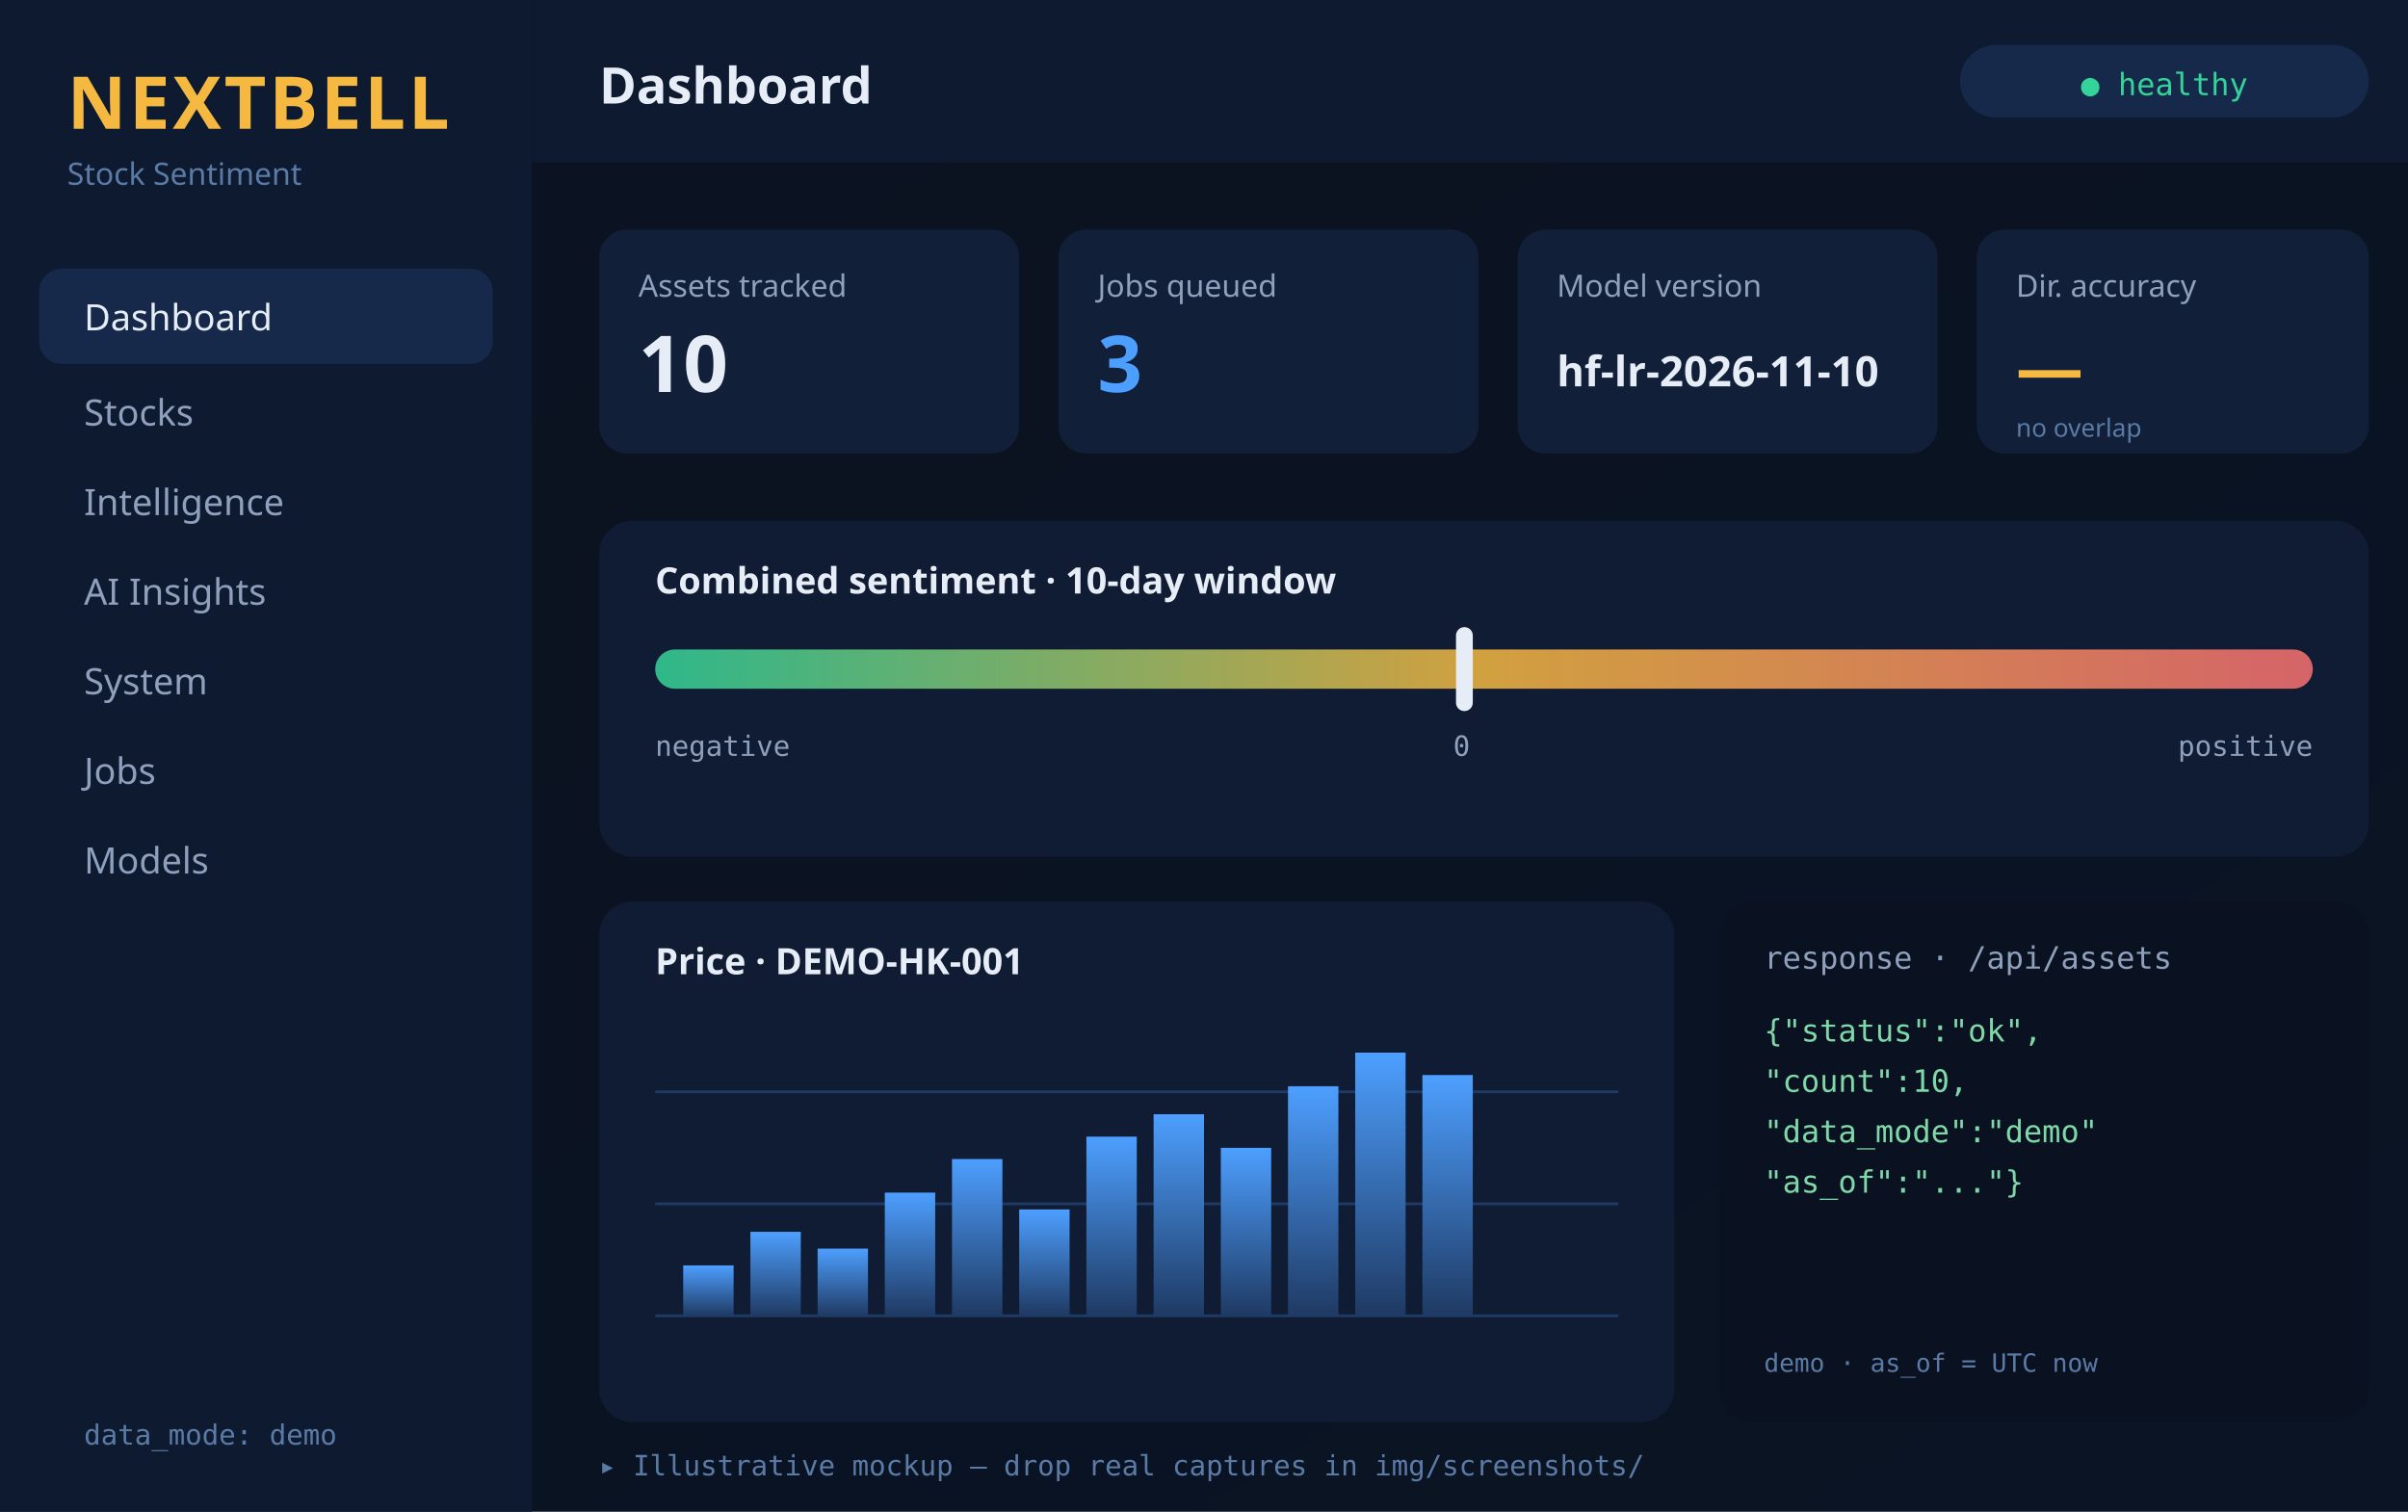
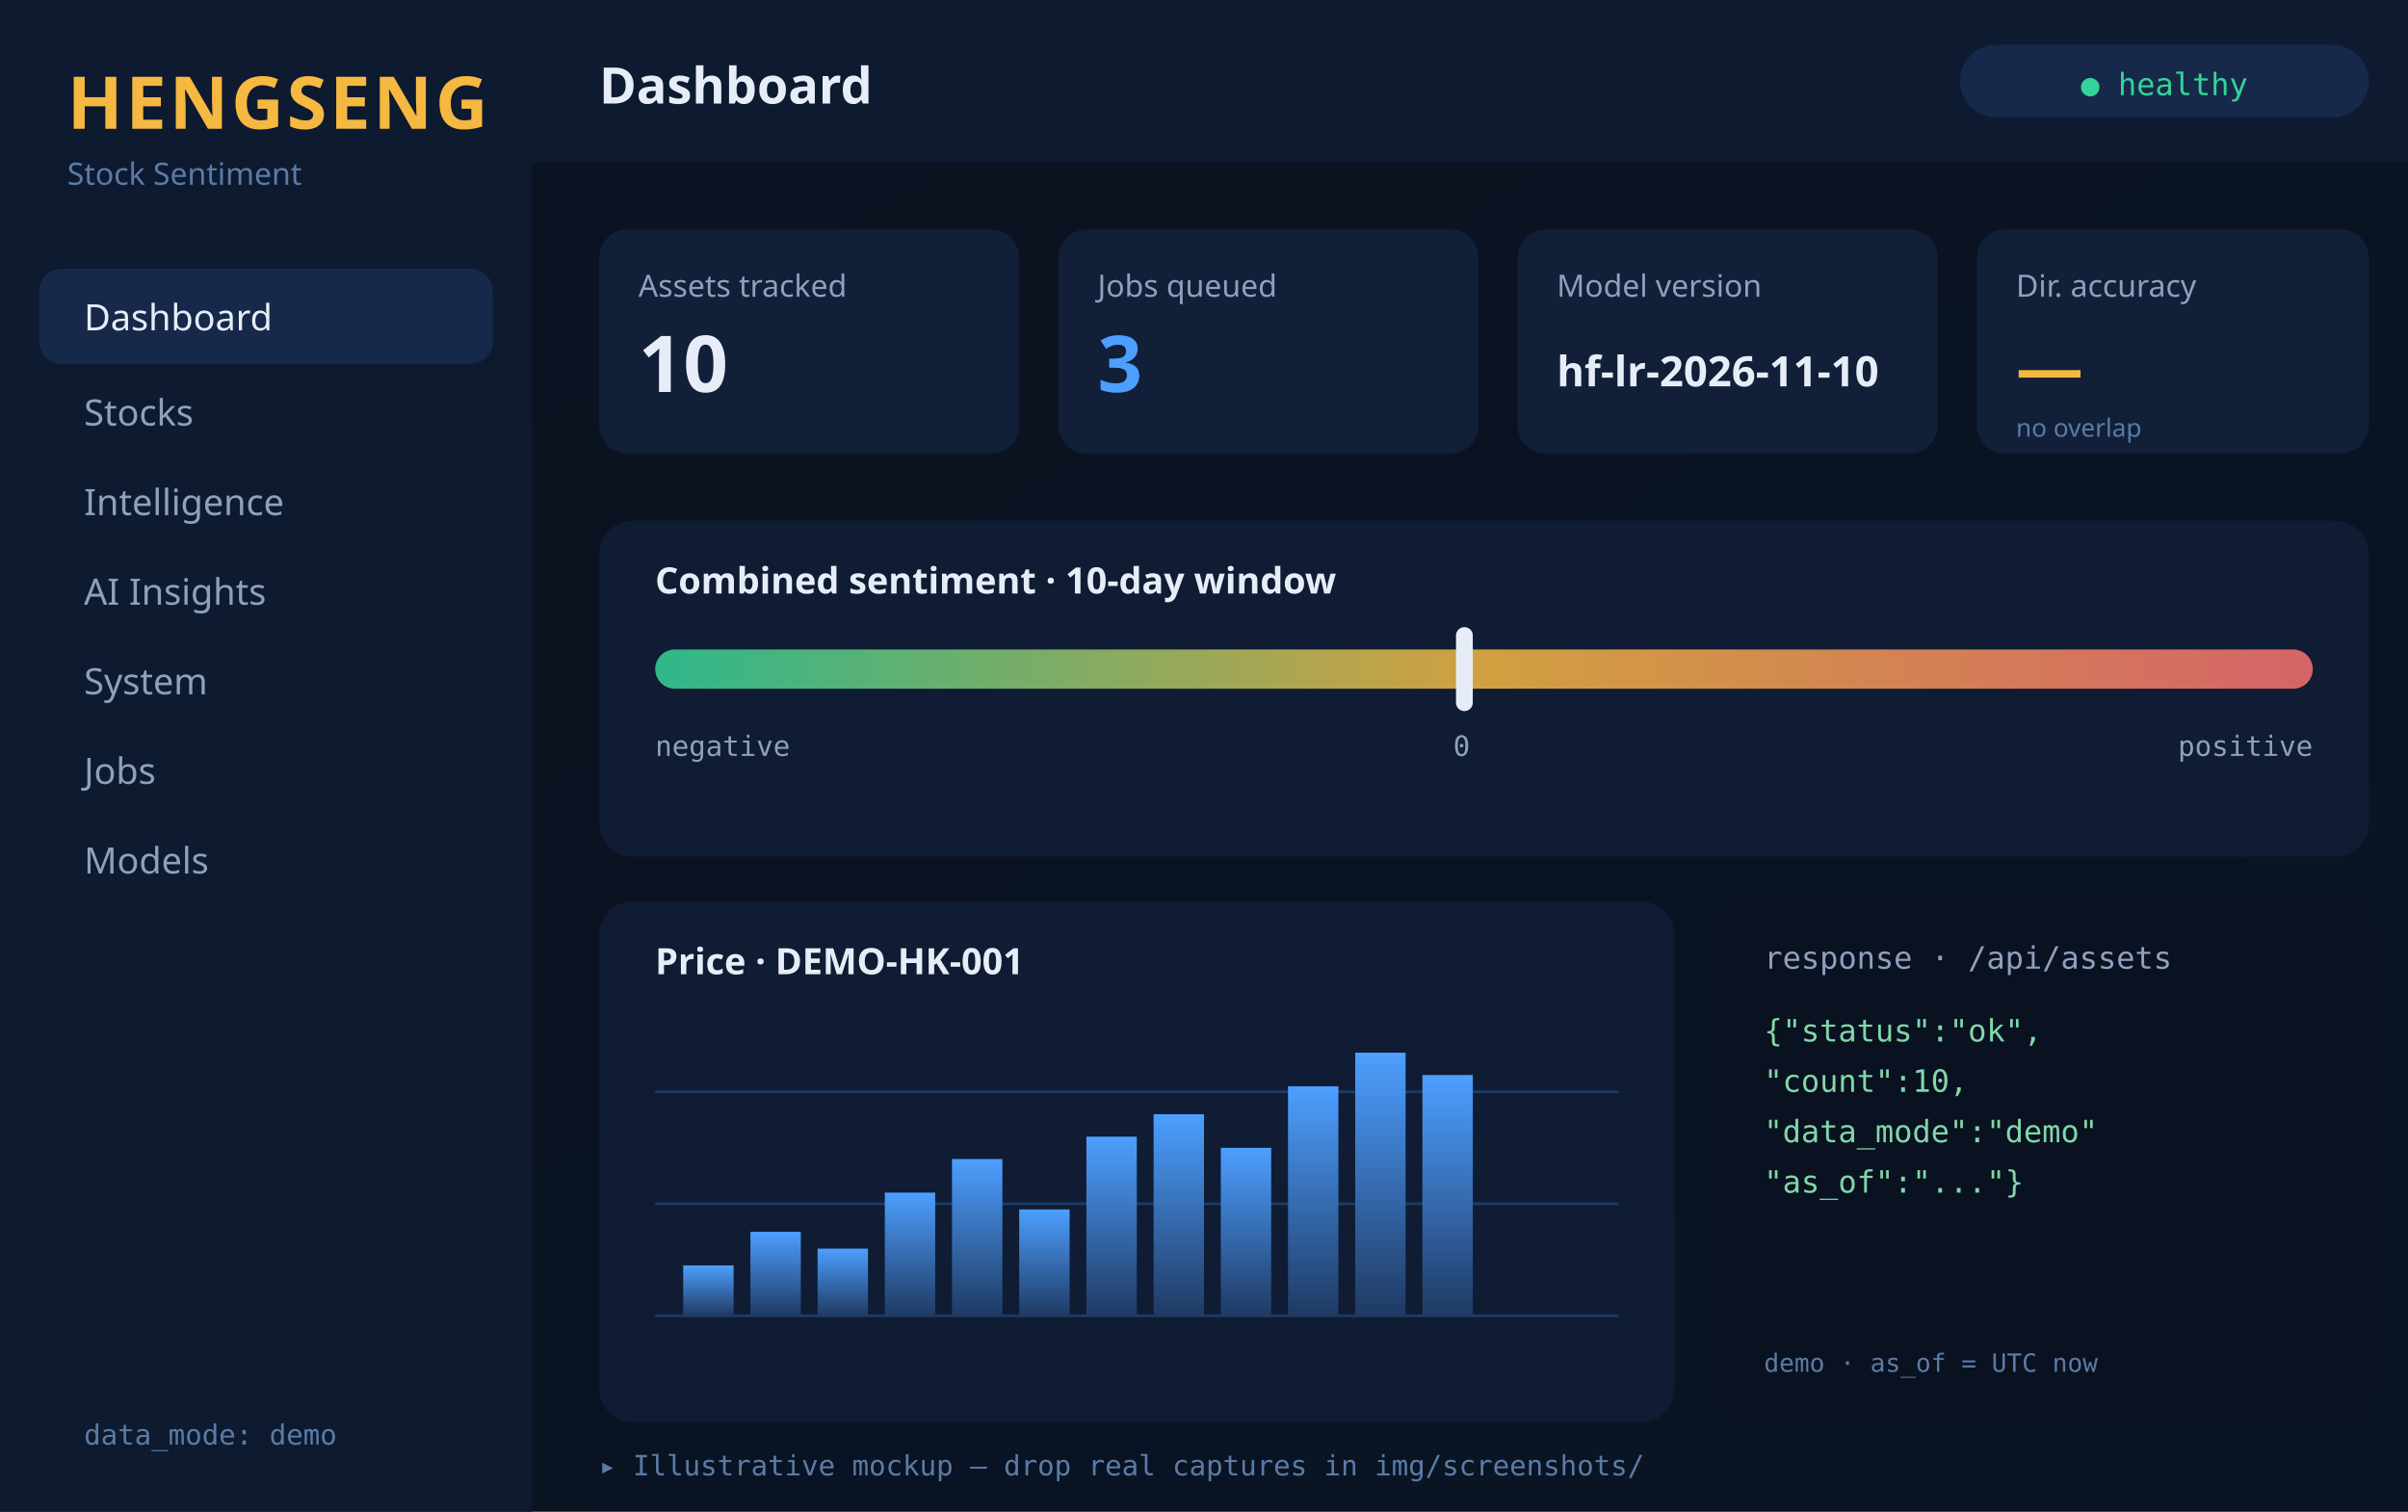
<svg xmlns="http://www.w3.org/2000/svg" width="860" height="540" viewBox="0 0 860 540" role="img" aria-label="Illustrative mockup of the dashboard UI">
  <defs>
    <linearGradient id="g" x1="0" y1="0" x2="1" y2="1">
      <stop offset="0" stop-color="#0b1220" />
      <stop offset="1" stop-color="#0a1424" />
    </linearGradient>
    <linearGradient id="bar" x1="0" y1="1" x2="0" y2="0">
      <stop offset="0" stop-color="#1f3a63" />
      <stop offset="1" stop-color="#4d9fff" />
    </linearGradient>
    <linearGradient id="meter" x1="0" y1="0" x2="1" y2="0">
      <stop offset="0" stop-color="#34d399" />
      <stop offset="0.5" stop-color="#f5b841" />
      <stop offset="1" stop-color="#f87171" />
    </linearGradient>
  </defs>
  <rect width="860" height="540" fill="url(#g)" />
  <rect x="0" y="0" width="190" height="540" fill="#0d1a2f" />
-   <text x="24" y="46" fill="#f5b841" font-family="'Big Shoulders Display', 'Segoe UI', sans-serif" font-size="26" font-weight="800" letter-spacing="1">NEXTBELL</text>
+   <text x="24" y="46" fill="#f5b841" font-family="'Big Shoulders Display', 'Segoe UI', sans-serif" font-size="26" font-weight="800" letter-spacing="1">HENGSENG</text>
  <text x="24" y="66" fill="#5b7ba6" font-family="Segoe UI, sans-serif" font-size="11">Stock Sentiment</text>
  <g font-family="Segoe UI, sans-serif" font-size="13" fill="#8fa0bd">
    <rect x="14" y="96" width="162" height="34" rx="8" fill="#16294a" />
    <text x="30" y="118" fill="#e6edf7">Dashboard</text>
    <text x="30" y="152">Stocks</text>
    <text x="30" y="184">Intelligence</text>
    <text x="30" y="216">AI Insights</text>
    <text x="30" y="248">System</text>
    <text x="30" y="280">Jobs</text>
    <text x="30" y="312">Models</text>
  </g>
  <text x="30" y="516" fill="#5b7ba6" font-family="Consolas, monospace" font-size="10">data_mode: demo</text>
  <rect x="190" y="0" width="670" height="58" fill="#0d1a2f" />
  <text x="214" y="37" fill="#e6edf7" font-family="'Instrument Sans','Segoe UI',sans-serif" font-size="18" font-weight="600">Dashboard</text>
  <rect x="700" y="16" width="146" height="26" rx="13" fill="#16294a" />
  <text x="773" y="34" fill="#34d399" font-family="Consolas, monospace" font-size="11" text-anchor="middle">● healthy</text>
  <g font-family="Segoe UI, sans-serif">
    <rect x="214" y="82" width="150" height="80" rx="10" fill="#111f38" />
    <text x="228" y="106" fill="#8fa0bd" font-size="11">Assets tracked</text>
    <text x="228" y="140" fill="#e6edf7" font-size="28" font-weight="700">10</text>
    <rect x="378" y="82" width="150" height="80" rx="10" fill="#111f38" />
    <text x="392" y="106" fill="#8fa0bd" font-size="11">Jobs queued</text>
    <text x="392" y="140" fill="#4d9fff" font-size="28" font-weight="700">3</text>
    <rect x="542" y="82" width="150" height="80" rx="10" fill="#111f38" />
    <text x="556" y="106" fill="#8fa0bd" font-size="11">Model version</text>
    <text x="556" y="138" fill="#e6edf7" font-size="15" font-weight="700">hf-lr-2026-11-10</text>
    <rect x="706" y="82" width="140" height="80" rx="10" fill="#111f38" />
    <text x="720" y="106" fill="#8fa0bd" font-size="11">Dir. accuracy</text>
    <text x="720" y="140" fill="#f5b841" font-size="24" font-weight="700">—</text>
    <text x="720" y="156" fill="#5b7ba6" font-size="9">no overlap</text>
  </g>
  <rect x="214" y="186" width="632" height="120" rx="12" fill="#0f1c33" />
  <text x="234" y="212" fill="#e6edf7" font-family="Segoe UI, sans-serif" font-size="13" font-weight="600">Combined sentiment · 10-day window</text>
  <rect x="234" y="232" width="592" height="14" rx="7" fill="url(#meter)" opacity="0.85" />
  <rect x="520" y="224" width="6" height="30" rx="3" fill="#e6edf7" />
  <g font-family="Consolas, monospace" font-size="10" fill="#8fa0bd">
    <text x="234" y="270">negative</text>
    <text x="522" y="270" text-anchor="middle">0</text>
    <text x="826" y="270" text-anchor="end">positive</text>
  </g>
  <rect x="214" y="322" width="384" height="186" rx="12" fill="#0f1c33" />
  <text x="234" y="348" fill="#e6edf7" font-family="Segoe UI, sans-serif" font-size="13" font-weight="600">Price · DEMO-HK-001</text>
  <g stroke="#1f3a63" stroke-width="1">
    <line x1="234" y1="470" x2="578" y2="470" />
    <line x1="234" y1="430" x2="578" y2="430" />
    <line x1="234" y1="390" x2="578" y2="390" />
  </g>
  <g>
    <rect x="244" y="452" width="18" height="18" fill="url(#bar)" />
    <rect x="268" y="440" width="18" height="30" fill="url(#bar)" />
    <rect x="292" y="446" width="18" height="24" fill="url(#bar)" />
    <rect x="316" y="426" width="18" height="44" fill="url(#bar)" />
    <rect x="340" y="414" width="18" height="56" fill="url(#bar)" />
    <rect x="364" y="432" width="18" height="38" fill="url(#bar)" />
    <rect x="388" y="406" width="18" height="64" fill="url(#bar)" />
    <rect x="412" y="398" width="18" height="72" fill="url(#bar)" />
    <rect x="436" y="410" width="18" height="60" fill="url(#bar)" />
    <rect x="460" y="388" width="18" height="82" fill="url(#bar)" />
    <rect x="484" y="376" width="18" height="94" fill="url(#bar)" />
    <rect x="508" y="384" width="18" height="86" fill="url(#bar)" />
  </g>
  <rect x="614" y="322" width="232" height="186" rx="12" fill="#0a1120" />
  <text x="630" y="346" fill="#8fa0bd" font-family="Consolas, monospace" font-size="11">response · /api/assets</text>
  <g font-family="Consolas, monospace" font-size="11" fill="#7fd8a8">
    <text x="630" y="372">{"status":"ok",</text>
    <text x="630" y="390"> "count":10,</text>
    <text x="630" y="408"> "data_mode":"demo"</text>
    <text x="630" y="426"> "as_of":"..."}</text>
  </g>
  <text x="630" y="490" fill="#5b7ba6" font-family="Consolas, monospace" font-size="9">demo · as_of = UTC now</text>
  <rect x="214" y="512" width="220" height="20" rx="6" fill="none" />
  <text x="214" y="527" fill="#5b7ba6" font-family="Consolas, monospace" font-size="10">▸ Illustrative mockup — drop real captures in img/screenshots/</text>
</svg>
